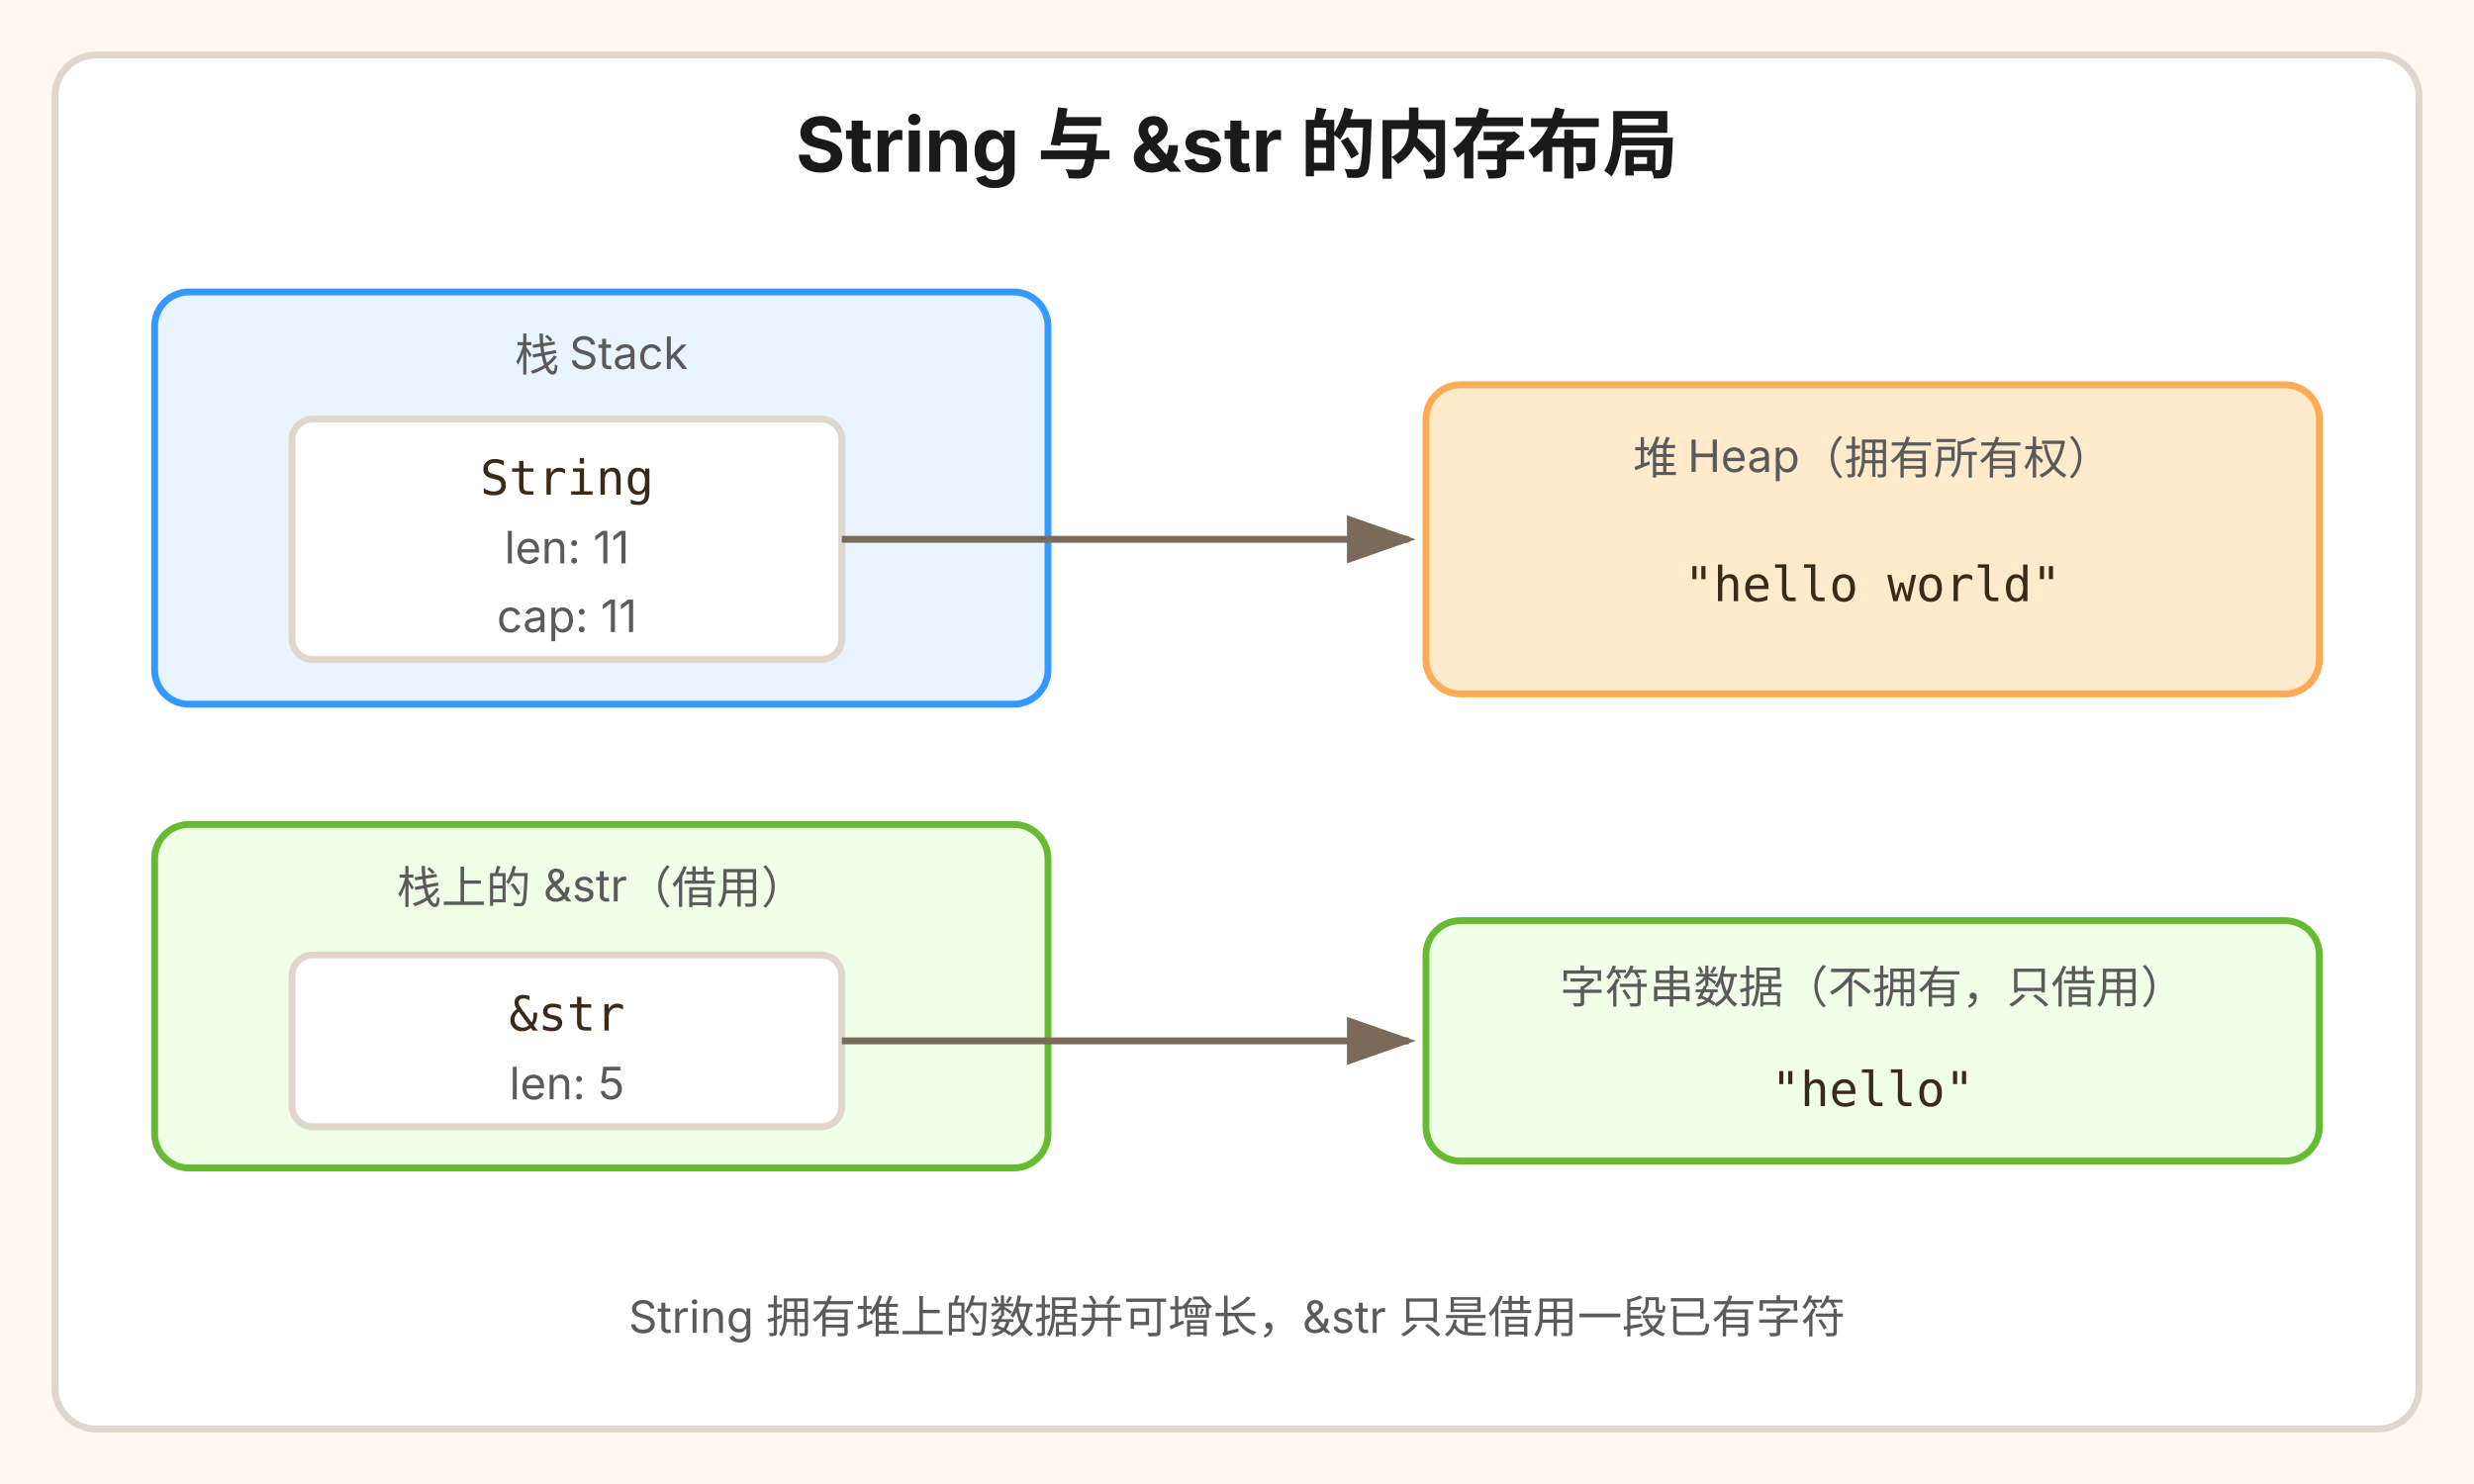
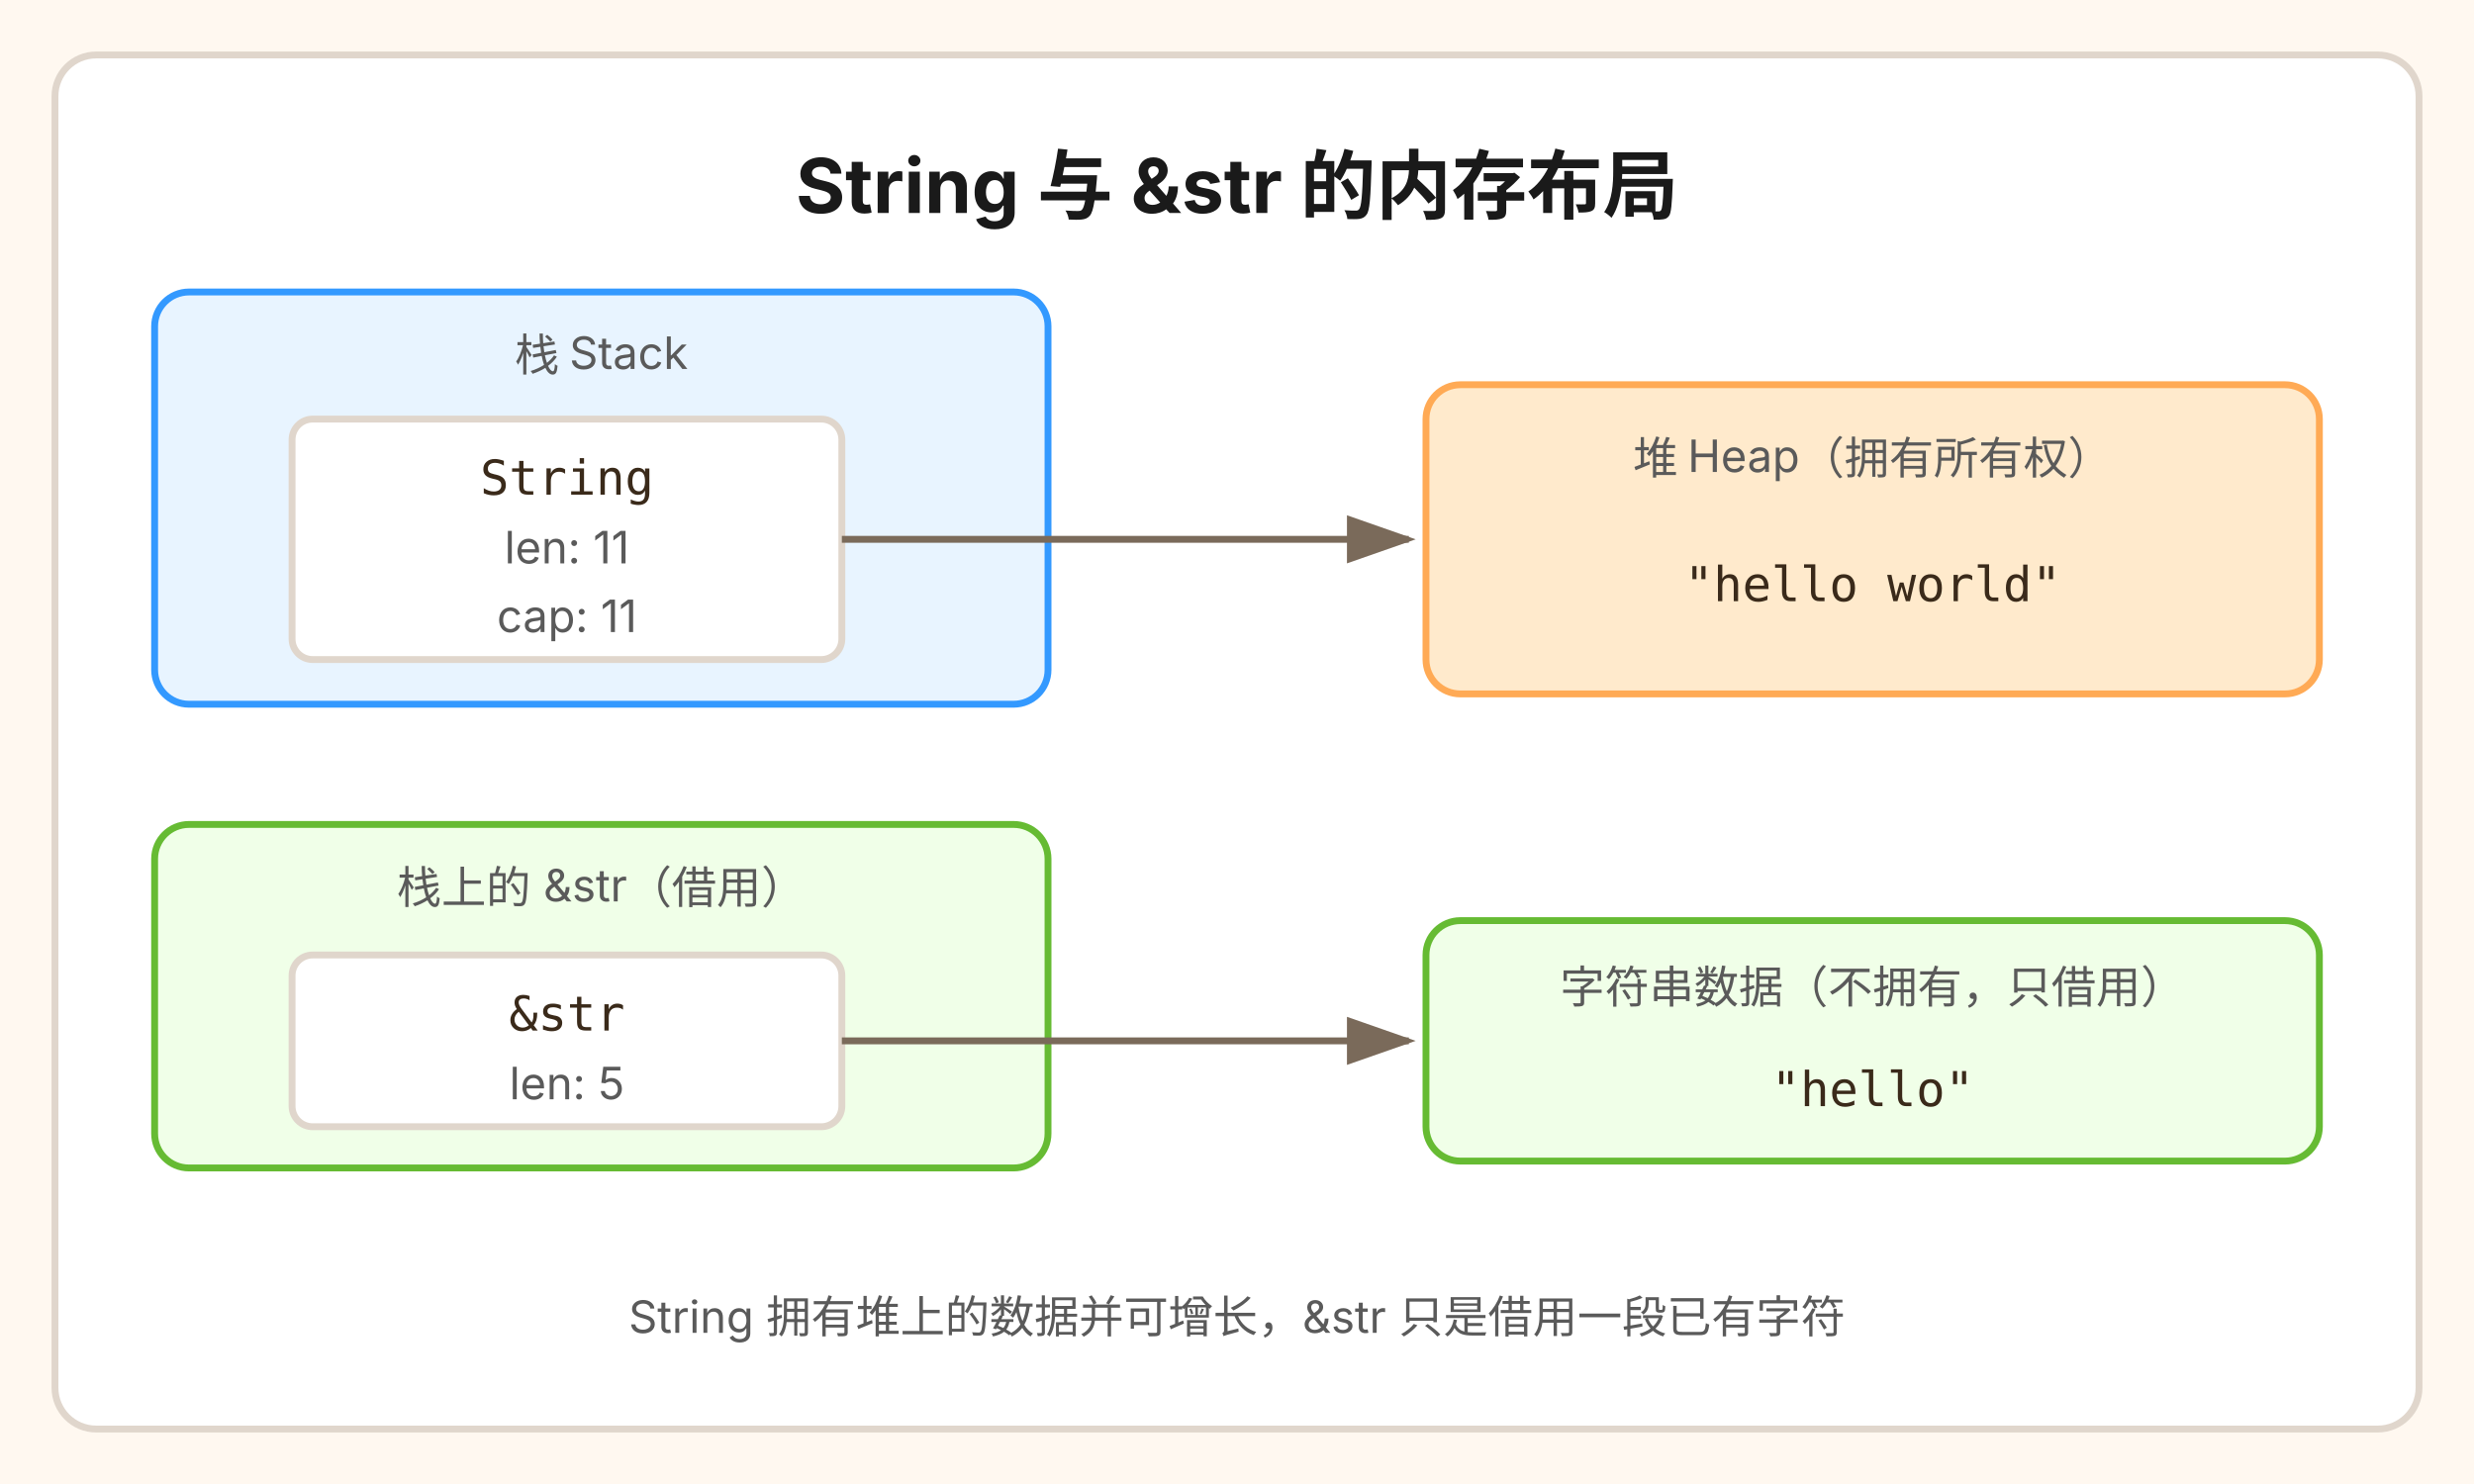
<svg xmlns="http://www.w3.org/2000/svg" width="720" height="432" viewBox="0 0 720 432">
  <defs>
    <style>
      .bg { fill: #fff8f0; }
      .card { fill: #ffffff; stroke: #e0d6cc; stroke-width: 2; }
      .title { font: bold 22px system-ui, -apple-system, sans-serif; fill: #1a1a1a; }
      .text { font: 15px system-ui, -apple-system, sans-serif; fill: #2a2a2a; }
      .code { font: 14px "SF Mono", Menlo, monospace; fill: #3a2a1a; }
      .label { font: 13px system-ui, -apple-system, sans-serif; fill: #5a5a5a; }
      .arrow { stroke: #7a6a5a; stroke-width: 2; fill: none; marker-end: url(#arrowhead); }
      .highlight { fill: #ffeacc; stroke: #ffaa55; stroke-width: 2; }
      .box { fill: #e8f4ff; stroke: #3399ff; stroke-width: 2; }
      .box2 { fill: #f0ffe8; stroke: #66bb33; stroke-width: 2; }
      .box3 { fill: #fff0f5; stroke: #dd5599; stroke-width: 2; }
    </style>
    <marker id="arrowhead" markerWidth="10" markerHeight="7" refX="9" refY="3.5" orient="auto">
      <polygon points="0 0, 10 3.5, 0 7" fill="#7a6a5a" />
    </marker>
  </defs>
  <rect width="720" height="432" class="bg" />
  <rect x="16" y="16" width="688" height="400" rx="12" class="card" />
-   <text x="360" y="50" text-anchor="middle" class="title">String 与 &amp;str 的内存布局</text>
+   <text x="360" y="62" text-anchor="middle" class="title">String 与 &amp;str 的内存布局</text>
  <rect x="45" y="85" width="260" height="120" rx="10" class="box" />
  <text x="175" y="108" text-anchor="middle" class="label">栈 Stack</text>
  <rect x="85" y="122" width="160" height="70" rx="6" class="card" />
  <text x="165" y="144" text-anchor="middle" class="code">String</text>
  <text x="165" y="164" text-anchor="middle" class="label">len: 11</text>
  <text x="165" y="184" text-anchor="middle" class="label">cap: 11</text>
  <rect x="415" y="112" width="260" height="90" rx="10" class="highlight" />
  <text x="545" y="138" text-anchor="middle" class="label">堆 Heap（拥有所有权）</text>
  <text x="545" y="175" text-anchor="middle" class="code">"hello world"</text>
  <line x1="245" y1="157" x2="410" y2="157" class="arrow" />
  <rect x="45" y="240" width="260" height="100" rx="10" class="box2" />
  <text x="175" y="263" text-anchor="middle" class="label">栈上的 &amp;str（借用）</text>
  <rect x="85" y="278" width="160" height="50" rx="6" class="card" />
  <text x="165" y="300" text-anchor="middle" class="code">&amp;str</text>
  <text x="165" y="320" text-anchor="middle" class="label">len: 5</text>
  <rect x="415" y="268" width="260" height="70" rx="10" class="box2" />
  <text x="545" y="292" text-anchor="middle" class="label">字符串数据（不拥有，只借用）</text>
  <text x="545" y="322" text-anchor="middle" class="code">"hello"</text>
  <line x1="245" y1="303" x2="410" y2="303" class="arrow" />
  <text x="360" y="388" text-anchor="middle" class="label">String 拥有堆上的数据并可增长，&amp;str 只是借用一段已有字符</text>
</svg>
